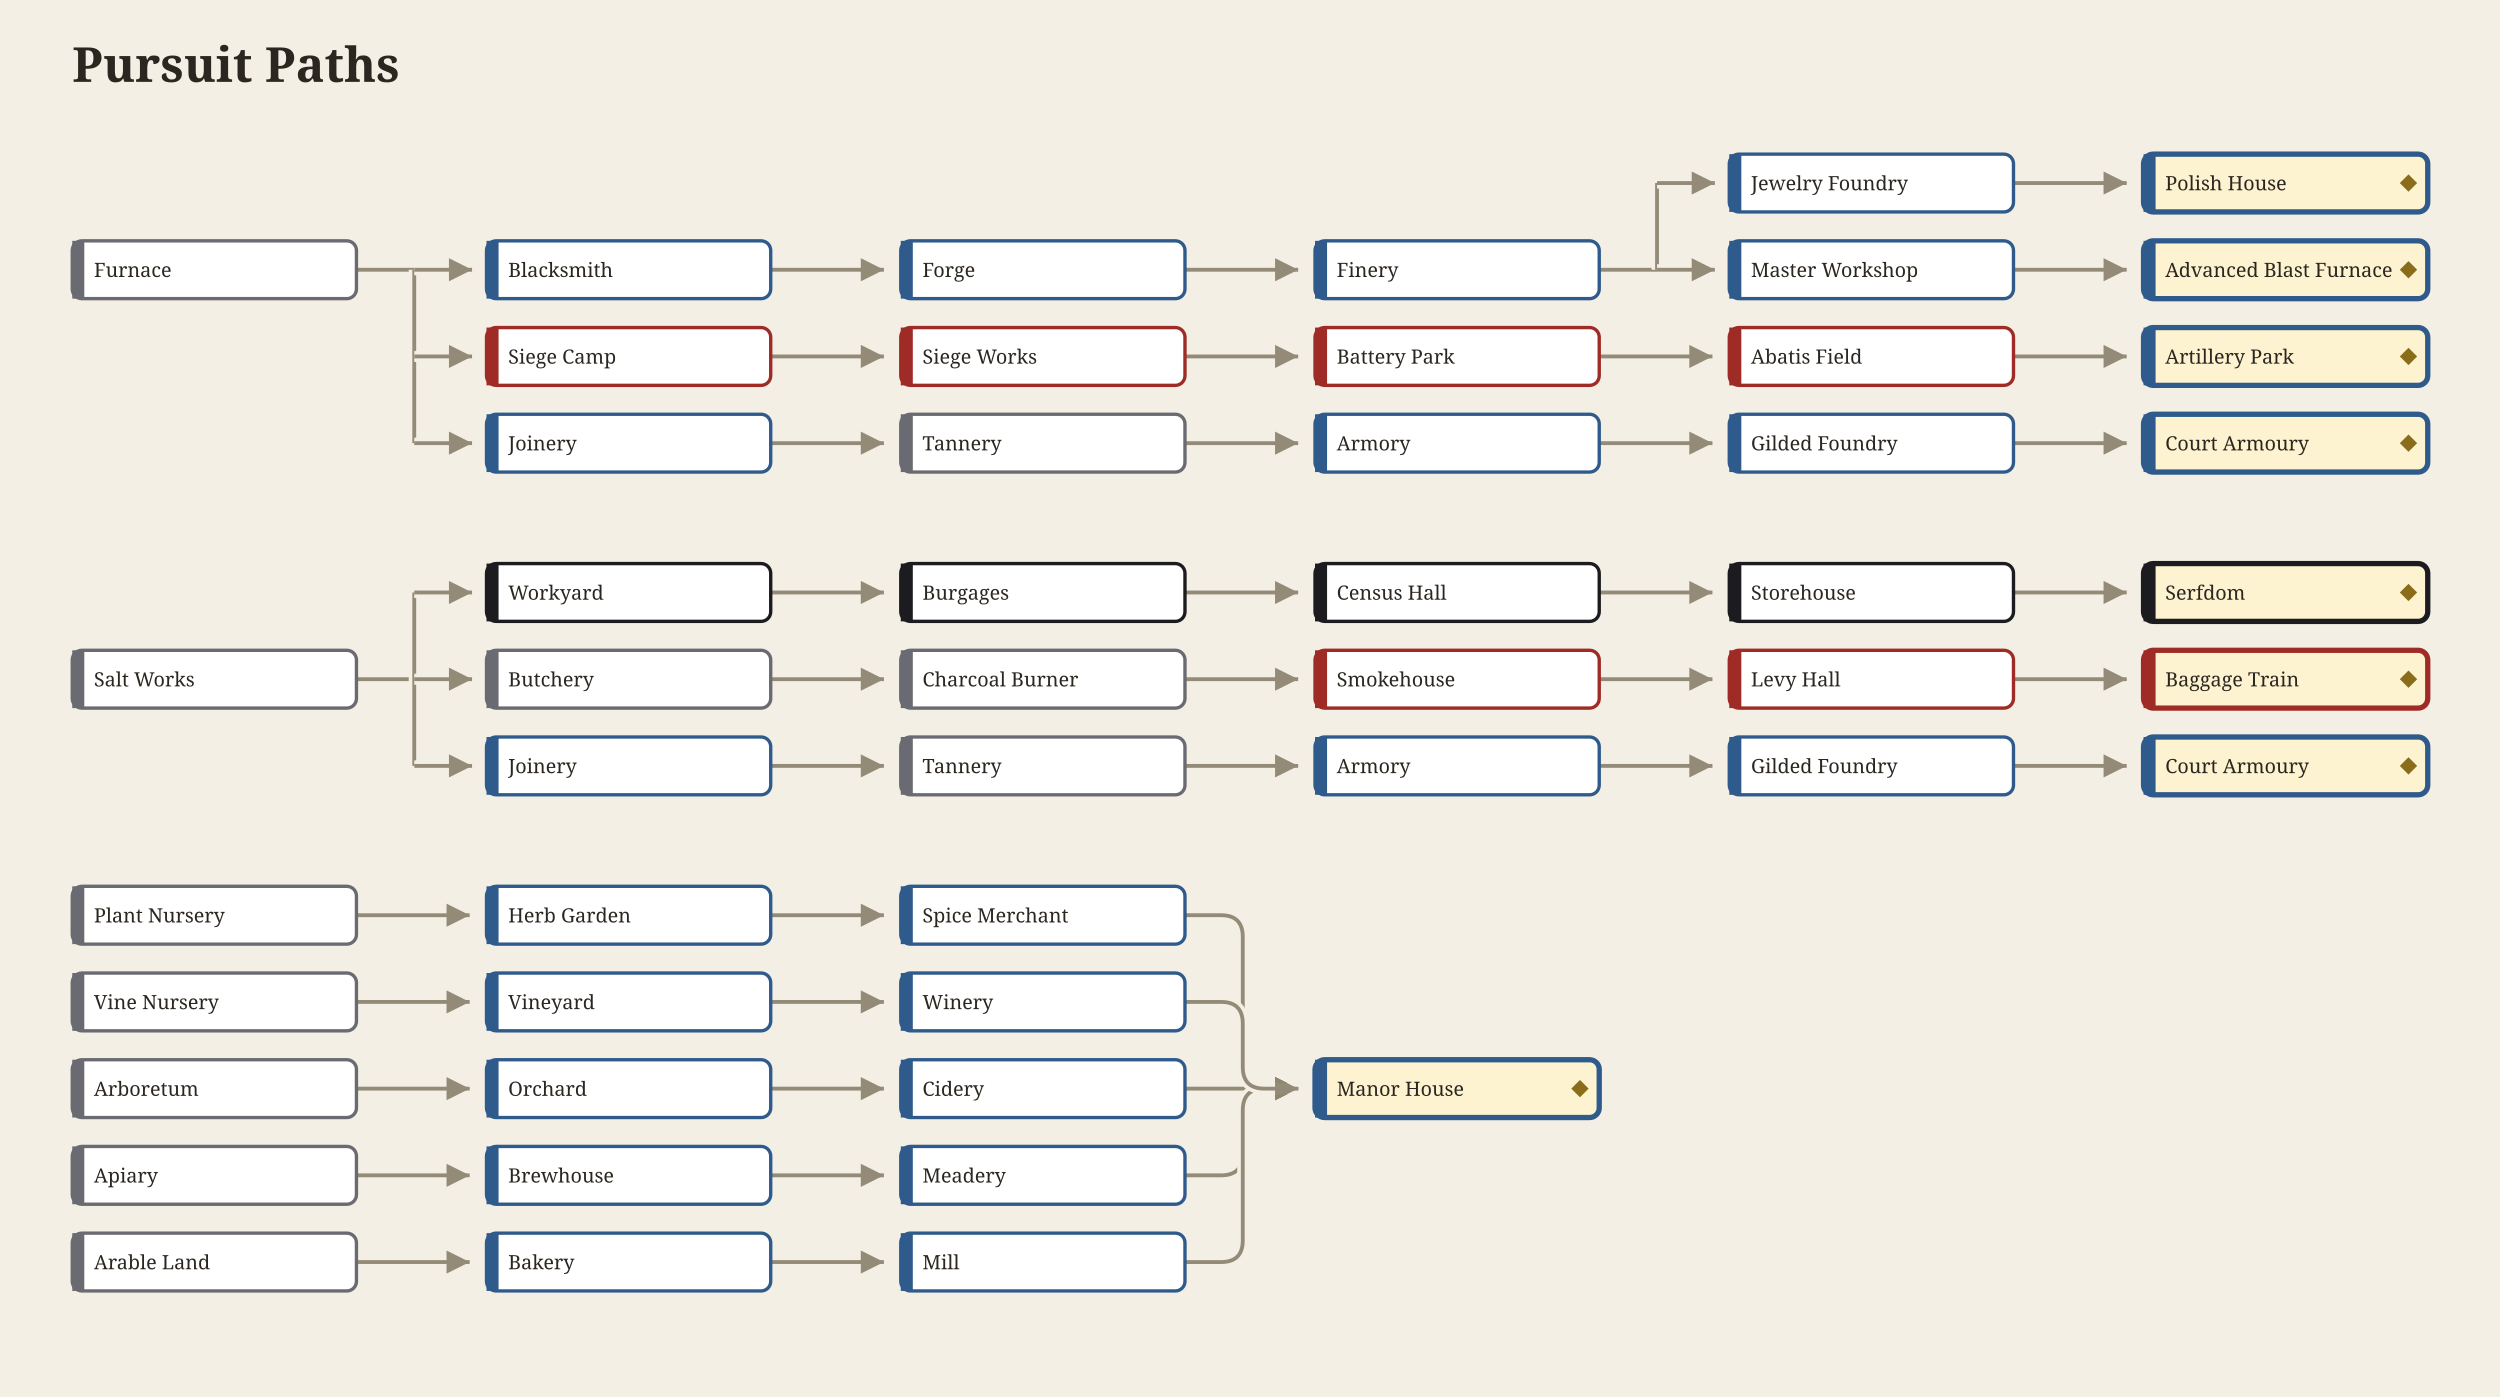
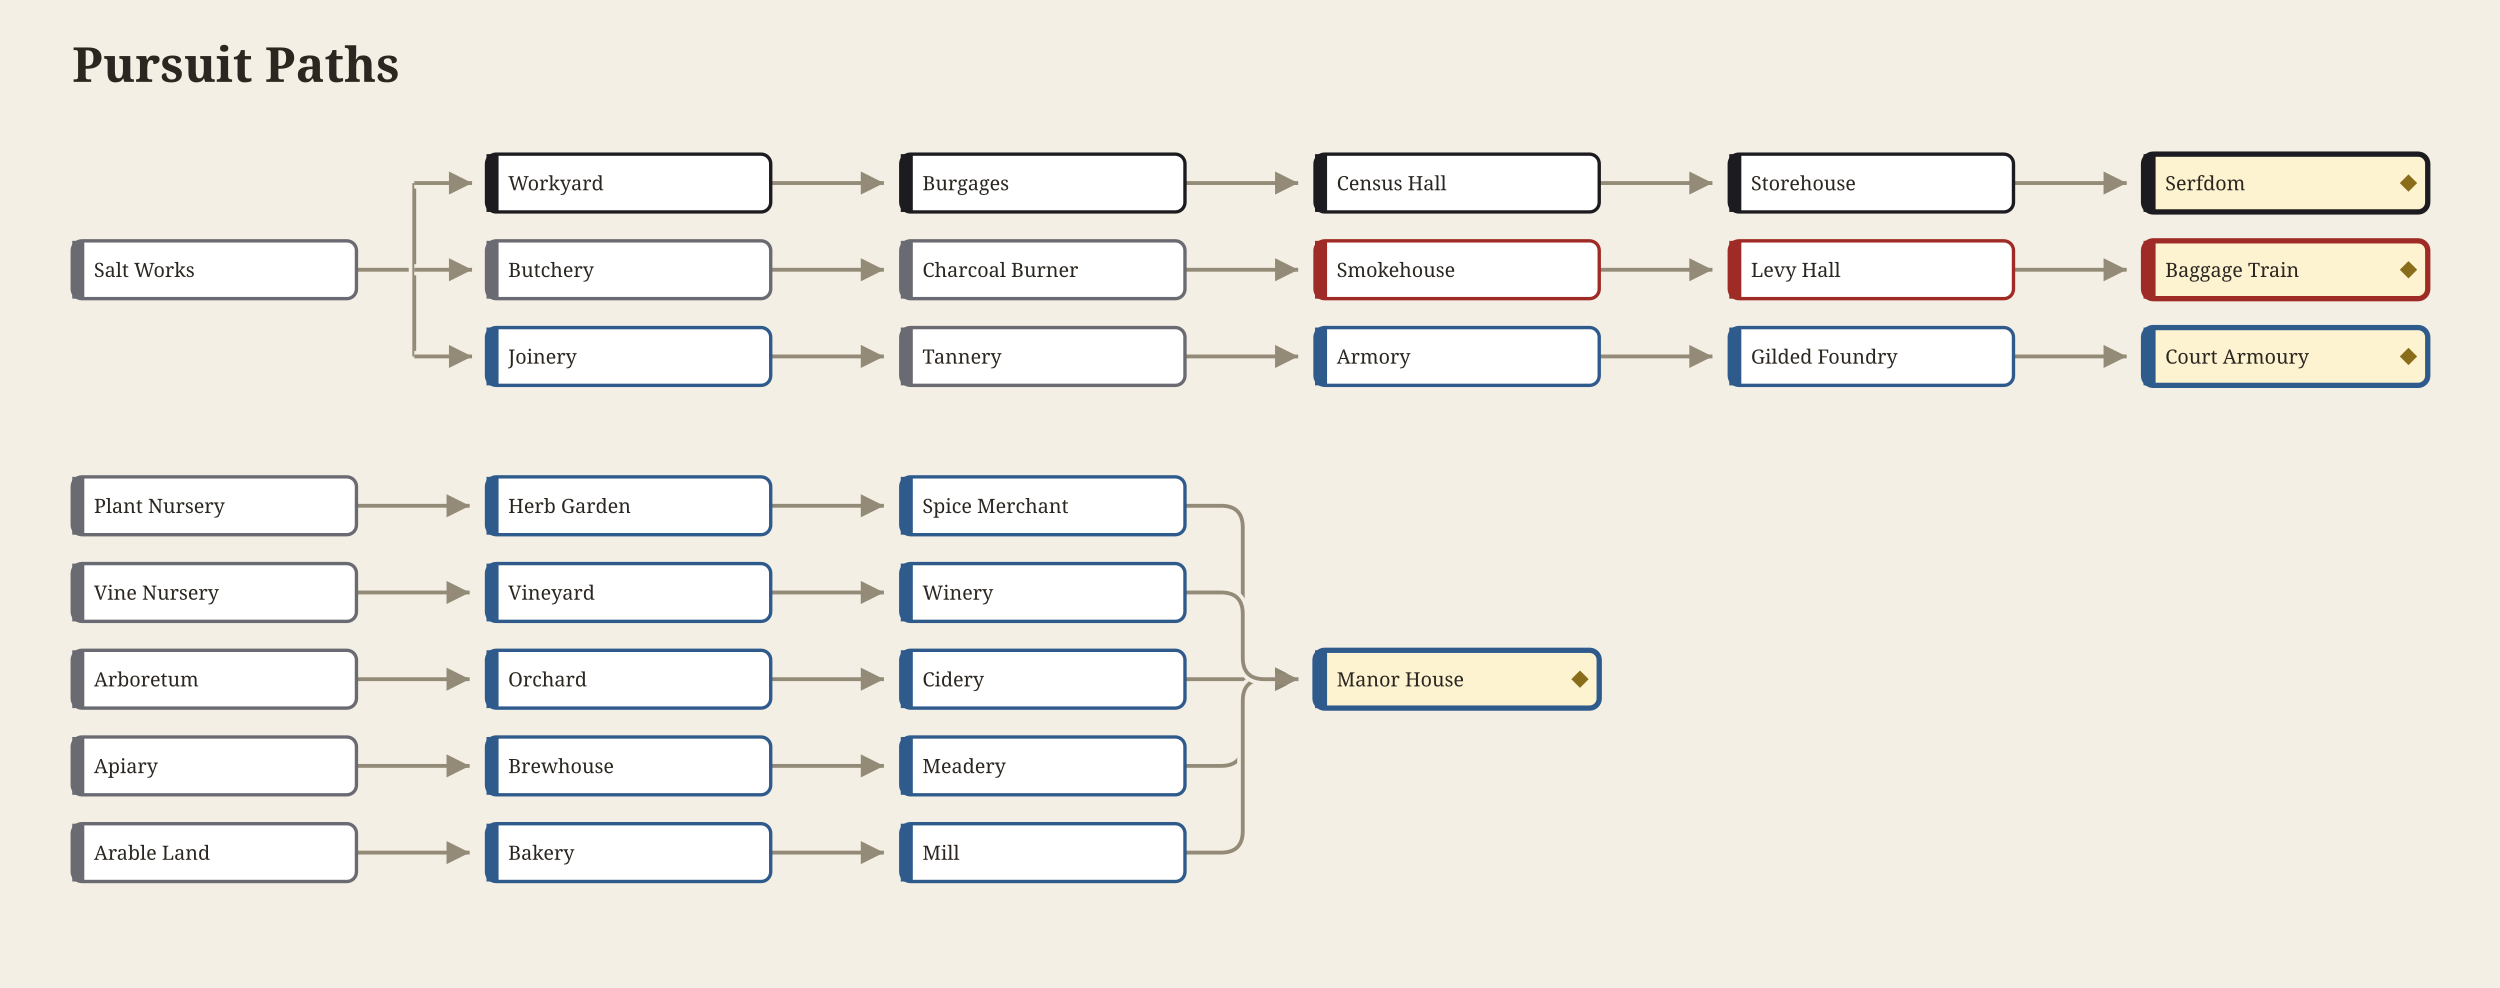
- <svg xmlns="http://www.w3.org/2000/svg" width="1038" height="580" viewBox="0 0 1038 580" font-family="Georgia, serif">
-   <rect width="1038" height="580" fill="#f4efe4" />
+ <svg xmlns="http://www.w3.org/2000/svg" width="1038" height="410" viewBox="0 0 1038 410" font-family="Georgia, serif">
+   <rect width="1038" height="410" fill="#f4efe4" />
  <defs>
    <marker id="arw-2E5A8C" markerWidth="7" markerHeight="7" refX="6" refY="3" orient="auto">
      <path d="M0,0 L6,3 L0,6 Z" fill="#2E5A8C" />
    </marker>
    <marker id="arw-9E2B25" markerWidth="7" markerHeight="7" refX="6" refY="3" orient="auto">
      <path d="M0,0 L6,3 L0,6 Z" fill="#9E2B25" />
    </marker>
    <marker id="arw-1c9c8c" markerWidth="7" markerHeight="7" refX="6" refY="3" orient="auto">
      <path d="M0,0 L6,3 L0,6 Z" fill="#1c9c8c" />
    </marker>
    <marker id="arw-C6A024" markerWidth="7" markerHeight="7" refX="6" refY="3" orient="auto">
      <path d="M0,0 L6,3 L0,6 Z" fill="#C6A024" />
    </marker>
    <marker id="arw-6A3D8F" markerWidth="7" markerHeight="7" refX="6" refY="3" orient="auto">
      <path d="M0,0 L6,3 L0,6 Z" fill="#6A3D8F" />
    </marker>
    <marker id="arw-CC6A1A" markerWidth="7" markerHeight="7" refX="6" refY="3" orient="auto">
      <path d="M0,0 L6,3 L0,6 Z" fill="#CC6A1A" />
    </marker>
    <marker id="arw-3a7d3a" markerWidth="7" markerHeight="7" refX="6" refY="3" orient="auto">
      <path d="M0,0 L6,3 L0,6 Z" fill="#3a7d3a" />
    </marker>
    <marker id="arw-b5347a" markerWidth="7" markerHeight="7" refX="6" refY="3" orient="auto">
      <path d="M0,0 L6,3 L0,6 Z" fill="#b5347a" />
    </marker>
    <marker id="arw-2b6f9e" markerWidth="7" markerHeight="7" refX="6" refY="3" orient="auto">
      <path d="M0,0 L6,3 L0,6 Z" fill="#2b6f9e" />
    </marker>
    <marker id="arw-8a6d1a" markerWidth="7" markerHeight="7" refX="6" refY="3" orient="auto">
      <path d="M0,0 L6,3 L0,6 Z" fill="#8a6d1a" />
    </marker>
    <marker id="arw-5f5647" markerWidth="7" markerHeight="7" refX="6" refY="3" orient="auto">
      <path d="M0,0 L6,3 L0,6 Z" fill="#5f5647" />
    </marker>
    <marker id="arw-7a2ea0" markerWidth="7" markerHeight="7" refX="6" refY="3" orient="auto">
      <path d="M0,0 L6,3 L0,6 Z" fill="#7a2ea0" />
    </marker>
    <marker id="arw-0f8a7e" markerWidth="7" markerHeight="7" refX="6" refY="3" orient="auto">
      <path d="M0,0 L6,3 L0,6 Z" fill="#0f8a7e" />
    </marker>
    <marker id="arw-a83232" markerWidth="7" markerHeight="7" refX="6" refY="3" orient="auto">
      <path d="M0,0 L6,3 L0,6 Z" fill="#a83232" />
    </marker>
    <marker id="arw-8f8672" markerWidth="7" markerHeight="7" refX="6" refY="3" orient="auto">
      <path d="M0,0 L6,3 L0,6 Z" fill="#8f8672" />
    </marker>
  </defs>
  <text x="30" y="34" font-size="20" font-weight="bold" fill="#2b2620">Pursuit Paths</text>
  <path d="M148,112 L172,112" fill="none" stroke="#f4efe4" stroke-width="4.6" opacity="1" />
  <path d="M148,112 L172,112" fill="none" stroke="#8f8672" stroke-width="1.6" opacity="0.95" />
-   <path d="M172,112 L172,184" fill="none" stroke="#f4efe4" stroke-width="4.6" opacity="1" />
-   <path d="M172,112 L172,184" fill="none" stroke="#8f8672" stroke-width="1.6" opacity="0.95" />
-   <path d="M172,184 L196,184" fill="none" stroke="#f4efe4" stroke-width="4.6" opacity="1" />
-   <path d="M172,184 L196,184" fill="none" stroke="#8f8672" stroke-width="1.6" opacity="0.95" marker-end="url(#arw-8f8672)" />
+   <path d="M172,76 L172,148" fill="none" stroke="#f4efe4" stroke-width="4.6" opacity="1" />
+   <path d="M172,76 L172,148" fill="none" stroke="#8f8672" stroke-width="1.6" opacity="0.95" />
  <path d="M172,112 L196,112" fill="none" stroke="#f4efe4" stroke-width="4.6" opacity="1" />
  <path d="M172,112 L196,112" fill="none" stroke="#8f8672" stroke-width="1.6" opacity="0.95" marker-end="url(#arw-8f8672)" />
  <path d="M172,148 L196,148" fill="none" stroke="#f4efe4" stroke-width="4.6" opacity="1" />
  <path d="M172,148 L196,148" fill="none" stroke="#8f8672" stroke-width="1.6" opacity="0.95" marker-end="url(#arw-8f8672)" />
+   <path d="M172,76 L196,76" fill="none" stroke="#f4efe4" stroke-width="4.6" opacity="1" />
+   <path d="M172,76 L196,76" fill="none" stroke="#8f8672" stroke-width="1.6" opacity="0.95" marker-end="url(#arw-8f8672)" />
  <path d="M320,112 L367,112" fill="none" stroke="#f4efe4" stroke-width="4.6" opacity="1" />
  <path d="M320,112 L367,112" fill="none" stroke="#8f8672" stroke-width="1.6" opacity="0.95" marker-end="url(#arw-8f8672)" />
  <path d="M320,148 L367,148" fill="none" stroke="#f4efe4" stroke-width="4.6" opacity="1" />
  <path d="M320,148 L367,148" fill="none" stroke="#8f8672" stroke-width="1.6" opacity="0.95" marker-end="url(#arw-8f8672)" />
-   <path d="M320,184 L367,184" fill="none" stroke="#f4efe4" stroke-width="4.6" opacity="1" />
-   <path d="M320,184 L367,184" fill="none" stroke="#8f8672" stroke-width="1.6" opacity="0.95" marker-end="url(#arw-8f8672)" />
+   <path d="M320,76 L367,76" fill="none" stroke="#f4efe4" stroke-width="4.6" opacity="1" />
+   <path d="M320,76 L367,76" fill="none" stroke="#8f8672" stroke-width="1.6" opacity="0.95" marker-end="url(#arw-8f8672)" />
  <path d="M492,112 L539,112" fill="none" stroke="#f4efe4" stroke-width="4.6" opacity="1" />
  <path d="M492,112 L539,112" fill="none" stroke="#8f8672" stroke-width="1.6" opacity="0.95" marker-end="url(#arw-8f8672)" />
  <path d="M492,148 L539,148" fill="none" stroke="#f4efe4" stroke-width="4.6" opacity="1" />
  <path d="M492,148 L539,148" fill="none" stroke="#8f8672" stroke-width="1.6" opacity="0.95" marker-end="url(#arw-8f8672)" />
-   <path d="M492,184 L539,184" fill="none" stroke="#f4efe4" stroke-width="4.6" opacity="1" />
-   <path d="M492,184 L539,184" fill="none" stroke="#8f8672" stroke-width="1.6" opacity="0.95" marker-end="url(#arw-8f8672)" />
-   <path d="M664,112 L688,112" fill="none" stroke="#f4efe4" stroke-width="4.6" opacity="1" />
-   <path d="M664,112 L688,112" fill="none" stroke="#8f8672" stroke-width="1.6" opacity="0.95" />
-   <path d="M688,76 L688,112" fill="none" stroke="#f4efe4" stroke-width="4.6" opacity="1" />
-   <path d="M688,76 L688,112" fill="none" stroke="#8f8672" stroke-width="1.6" opacity="0.95" />
-   <path d="M688,76 L712,76" fill="none" stroke="#f4efe4" stroke-width="4.6" opacity="1" />
-   <path d="M688,76 L712,76" fill="none" stroke="#8f8672" stroke-width="1.6" opacity="0.95" marker-end="url(#arw-8f8672)" />
-   <path d="M688,112 L712,112" fill="none" stroke="#f4efe4" stroke-width="4.6" opacity="1" />
-   <path d="M688,112 L712,112" fill="none" stroke="#8f8672" stroke-width="1.6" opacity="0.95" marker-end="url(#arw-8f8672)" />
+   <path d="M492,76 L539,76" fill="none" stroke="#f4efe4" stroke-width="4.6" opacity="1" />
+   <path d="M492,76 L539,76" fill="none" stroke="#8f8672" stroke-width="1.6" opacity="0.95" marker-end="url(#arw-8f8672)" />
+   <path d="M664,112 L711,112" fill="none" stroke="#f4efe4" stroke-width="4.6" opacity="1" />
+   <path d="M664,112 L711,112" fill="none" stroke="#8f8672" stroke-width="1.6" opacity="0.95" marker-end="url(#arw-8f8672)" />
  <path d="M664,148 L711,148" fill="none" stroke="#f4efe4" stroke-width="4.6" opacity="1" />
  <path d="M664,148 L711,148" fill="none" stroke="#8f8672" stroke-width="1.6" opacity="0.95" marker-end="url(#arw-8f8672)" />
-   <path d="M664,184 L711,184" fill="none" stroke="#f4efe4" stroke-width="4.6" opacity="1" />
-   <path d="M664,184 L711,184" fill="none" stroke="#8f8672" stroke-width="1.6" opacity="0.95" marker-end="url(#arw-8f8672)" />
+   <path d="M664,76 L711,76" fill="none" stroke="#f4efe4" stroke-width="4.6" opacity="1" />
+   <path d="M664,76 L711,76" fill="none" stroke="#8f8672" stroke-width="1.6" opacity="0.95" marker-end="url(#arw-8f8672)" />
  <path d="M836,112 L883,112" fill="none" stroke="#f4efe4" stroke-width="4.6" opacity="1" />
  <path d="M836,112 L883,112" fill="none" stroke="#8f8672" stroke-width="1.6" opacity="0.95" marker-end="url(#arw-8f8672)" />
  <path d="M836,148 L883,148" fill="none" stroke="#f4efe4" stroke-width="4.6" opacity="1" />
  <path d="M836,148 L883,148" fill="none" stroke="#8f8672" stroke-width="1.6" opacity="0.95" marker-end="url(#arw-8f8672)" />
-   <path d="M836,184 L883,184" fill="none" stroke="#f4efe4" stroke-width="4.6" opacity="1" />
-   <path d="M836,184 L883,184" fill="none" stroke="#8f8672" stroke-width="1.6" opacity="0.95" marker-end="url(#arw-8f8672)" />
  <path d="M836,76 L883,76" fill="none" stroke="#f4efe4" stroke-width="4.6" opacity="1" />
  <path d="M836,76 L883,76" fill="none" stroke="#8f8672" stroke-width="1.6" opacity="0.95" marker-end="url(#arw-8f8672)" />
  <rect x="30" y="100" width="118" height="24" rx="4" fill="#ffffff" stroke="#6a6a72" stroke-width="1.4" />
  <rect x="30" y="100" width="5" height="24" fill="#6a6a72" />
-   <text x="39" y="115" font-size="8.2" fill="#2b2620">Furnace</text>
-   <rect x="202" y="100" width="118" height="24" rx="4" fill="#ffffff" stroke="#2E5A8C" stroke-width="1.4" />
-   <rect x="202" y="100" width="5" height="24" fill="#2E5A8C" />
-   <text x="211" y="115" font-size="8.2" fill="#2b2620">Blacksmith</text>
-   <rect x="202" y="136" width="118" height="24" rx="4" fill="#ffffff" stroke="#9E2B25" stroke-width="1.4" />
-   <rect x="202" y="136" width="5" height="24" fill="#9E2B25" />
-   <text x="211" y="151" font-size="8.2" fill="#2b2620">Siege Camp</text>
-   <rect x="202" y="172" width="118" height="24" rx="4" fill="#ffffff" stroke="#2E5A8C" stroke-width="1.4" />
-   <rect x="202" y="172" width="5" height="24" fill="#2E5A8C" />
-   <text x="211" y="187" font-size="8.2" fill="#2b2620">Joinery</text>
-   <rect x="374" y="100" width="118" height="24" rx="4" fill="#ffffff" stroke="#2E5A8C" stroke-width="1.4" />
-   <rect x="374" y="100" width="5" height="24" fill="#2E5A8C" />
-   <text x="383" y="115" font-size="8.2" fill="#2b2620">Forge</text>
-   <rect x="374" y="136" width="118" height="24" rx="4" fill="#ffffff" stroke="#9E2B25" stroke-width="1.4" />
-   <rect x="374" y="136" width="5" height="24" fill="#9E2B25" />
-   <text x="383" y="151" font-size="8.2" fill="#2b2620">Siege Works</text>
-   <rect x="374" y="172" width="118" height="24" rx="4" fill="#ffffff" stroke="#6a6a72" stroke-width="1.4" />
-   <rect x="374" y="172" width="5" height="24" fill="#6a6a72" />
-   <text x="383" y="187" font-size="8.2" fill="#2b2620">Tannery</text>
-   <rect x="546" y="100" width="118" height="24" rx="4" fill="#ffffff" stroke="#2E5A8C" stroke-width="1.4" />
-   <rect x="546" y="100" width="5" height="24" fill="#2E5A8C" />
-   <text x="555" y="115" font-size="8.2" fill="#2b2620">Finery</text>
-   <rect x="546" y="136" width="118" height="24" rx="4" fill="#ffffff" stroke="#9E2B25" stroke-width="1.4" />
-   <rect x="546" y="136" width="5" height="24" fill="#9E2B25" />
-   <text x="555" y="151" font-size="8.2" fill="#2b2620">Battery Park</text>
-   <rect x="546" y="172" width="118" height="24" rx="4" fill="#ffffff" stroke="#2E5A8C" stroke-width="1.4" />
-   <rect x="546" y="172" width="5" height="24" fill="#2E5A8C" />
-   <text x="555" y="187" font-size="8.2" fill="#2b2620">Armory</text>
-   <rect x="718" y="100" width="118" height="24" rx="4" fill="#ffffff" stroke="#2E5A8C" stroke-width="1.4" />
-   <rect x="718" y="100" width="5" height="24" fill="#2E5A8C" />
-   <text x="727" y="115" font-size="8.2" fill="#2b2620">Master Workshop</text>
-   <rect x="718" y="136" width="118" height="24" rx="4" fill="#ffffff" stroke="#9E2B25" stroke-width="1.4" />
-   <rect x="718" y="136" width="5" height="24" fill="#9E2B25" />
-   <text x="727" y="151" font-size="8.2" fill="#2b2620">Abatis Field</text>
-   <rect x="718" y="172" width="118" height="24" rx="4" fill="#ffffff" stroke="#2E5A8C" stroke-width="1.4" />
-   <rect x="718" y="172" width="5" height="24" fill="#2E5A8C" />
-   <text x="727" y="187" font-size="8.2" fill="#2b2620">Gilded Foundry</text>
-   <rect x="718" y="64" width="118" height="24" rx="4" fill="#ffffff" stroke="#2E5A8C" stroke-width="1.4" />
-   <rect x="718" y="64" width="5" height="24" fill="#2E5A8C" />
-   <text x="727" y="79" font-size="8.2" fill="#2b2620">Jewelry Foundry</text>
-   <rect x="890" y="100" width="118" height="24" rx="4" fill="#fdf3d0" stroke="#2E5A8C" stroke-width="2.2" />
-   <rect x="890" y="100" width="5" height="24" fill="#2E5A8C" />
-   <text x="899" y="115" font-size="8.2" fill="#2b2620">Advanced Blast Furnace</text>
+   <text x="39" y="115" font-size="8.2" fill="#2b2620">Salt Works</text>
+   <rect x="202" y="100" width="118" height="24" rx="4" fill="#ffffff" stroke="#6a6a72" stroke-width="1.4" />
+   <rect x="202" y="100" width="5" height="24" fill="#6a6a72" />
+   <text x="211" y="115" font-size="8.2" fill="#2b2620">Butchery</text>
+   <rect x="202" y="136" width="118" height="24" rx="4" fill="#ffffff" stroke="#2E5A8C" stroke-width="1.4" />
+   <rect x="202" y="136" width="5" height="24" fill="#2E5A8C" />
+   <text x="211" y="151" font-size="8.2" fill="#2b2620">Joinery</text>
+   <rect x="202" y="64" width="118" height="24" rx="4" fill="#ffffff" stroke="#1c1c20" stroke-width="1.4" />
+   <rect x="202" y="64" width="5" height="24" fill="#1c1c20" />
+   <text x="211" y="79" font-size="8.2" fill="#2b2620">Workyard</text>
+   <rect x="374" y="100" width="118" height="24" rx="4" fill="#ffffff" stroke="#6a6a72" stroke-width="1.4" />
+   <rect x="374" y="100" width="5" height="24" fill="#6a6a72" />
+   <text x="383" y="115" font-size="8.2" fill="#2b2620">Charcoal Burner</text>
+   <rect x="374" y="136" width="118" height="24" rx="4" fill="#ffffff" stroke="#6a6a72" stroke-width="1.4" />
+   <rect x="374" y="136" width="5" height="24" fill="#6a6a72" />
+   <text x="383" y="151" font-size="8.2" fill="#2b2620">Tannery</text>
+   <rect x="374" y="64" width="118" height="24" rx="4" fill="#ffffff" stroke="#1c1c20" stroke-width="1.4" />
+   <rect x="374" y="64" width="5" height="24" fill="#1c1c20" />
+   <text x="383" y="79" font-size="8.2" fill="#2b2620">Burgages</text>
+   <rect x="546" y="100" width="118" height="24" rx="4" fill="#ffffff" stroke="#9E2B25" stroke-width="1.4" />
+   <rect x="546" y="100" width="5" height="24" fill="#9E2B25" />
+   <text x="555" y="115" font-size="8.2" fill="#2b2620">Smokehouse</text>
+   <rect x="546" y="136" width="118" height="24" rx="4" fill="#ffffff" stroke="#2E5A8C" stroke-width="1.4" />
+   <rect x="546" y="136" width="5" height="24" fill="#2E5A8C" />
+   <text x="555" y="151" font-size="8.2" fill="#2b2620">Armory</text>
+   <rect x="546" y="64" width="118" height="24" rx="4" fill="#ffffff" stroke="#1c1c20" stroke-width="1.4" />
+   <rect x="546" y="64" width="5" height="24" fill="#1c1c20" />
+   <text x="555" y="79" font-size="8.2" fill="#2b2620">Census Hall</text>
+   <rect x="718" y="100" width="118" height="24" rx="4" fill="#ffffff" stroke="#9E2B25" stroke-width="1.4" />
+   <rect x="718" y="100" width="5" height="24" fill="#9E2B25" />
+   <text x="727" y="115" font-size="8.2" fill="#2b2620">Levy Hall</text>
+   <rect x="718" y="136" width="118" height="24" rx="4" fill="#ffffff" stroke="#2E5A8C" stroke-width="1.4" />
+   <rect x="718" y="136" width="5" height="24" fill="#2E5A8C" />
+   <text x="727" y="151" font-size="8.2" fill="#2b2620">Gilded Foundry</text>
+   <rect x="718" y="64" width="118" height="24" rx="4" fill="#ffffff" stroke="#1c1c20" stroke-width="1.4" />
+   <rect x="718" y="64" width="5" height="24" fill="#1c1c20" />
+   <text x="727" y="79" font-size="8.2" fill="#2b2620">Storehouse</text>
+   <rect x="890" y="100" width="118" height="24" rx="4" fill="#fdf3d0" stroke="#9E2B25" stroke-width="2.2" />
+   <rect x="890" y="100" width="5" height="24" fill="#9E2B25" />
+   <text x="899" y="115" font-size="8.2" fill="#2b2620">Baggage Train</text>
  <polygon points="1000.0,108.4 1003.6,112.0 1000.0,115.6 996.4,112.0" fill="#8a6d1a" />
  <rect x="890" y="136" width="118" height="24" rx="4" fill="#fdf3d0" stroke="#2E5A8C" stroke-width="2.2" />
  <rect x="890" y="136" width="5" height="24" fill="#2E5A8C" />
-   <text x="899" y="151" font-size="8.2" fill="#2b2620">Artillery Park</text>
+   <text x="899" y="151" font-size="8.2" fill="#2b2620">Court Armoury</text>
  <polygon points="1000.0,144.4 1003.6,148.0 1000.0,151.6 996.4,148.0" fill="#8a6d1a" />
-   <rect x="890" y="172" width="118" height="24" rx="4" fill="#fdf3d0" stroke="#2E5A8C" stroke-width="2.2" />
-   <rect x="890" y="172" width="5" height="24" fill="#2E5A8C" />
-   <text x="899" y="187" font-size="8.2" fill="#2b2620">Court Armoury</text>
-   <polygon points="1000.0,180.4 1003.6,184.0 1000.0,187.6 996.4,184.0" fill="#8a6d1a" />
-   <rect x="890" y="64" width="118" height="24" rx="4" fill="#fdf3d0" stroke="#2E5A8C" stroke-width="2.2" />
-   <rect x="890" y="64" width="5" height="24" fill="#2E5A8C" />
-   <text x="899" y="79" font-size="8.2" fill="#2b2620">Polish House</text>
+   <rect x="890" y="64" width="118" height="24" rx="4" fill="#fdf3d0" stroke="#1c1c20" stroke-width="2.2" />
+   <rect x="890" y="64" width="5" height="24" fill="#1c1c20" />
+   <text x="899" y="79" font-size="8.2" fill="#2b2620">Serfdom</text>
  <polygon points="1000.0,72.4 1003.6,76.0 1000.0,79.6 996.4,76.0" fill="#8a6d1a" />
-   <path d="M148,282 L172,282" fill="none" stroke="#f4efe4" stroke-width="4.6" opacity="1" />
-   <path d="M148,282 L172,282" fill="none" stroke="#8f8672" stroke-width="1.6" opacity="0.95" />
-   <path d="M172,246 L172,318" fill="none" stroke="#f4efe4" stroke-width="4.6" opacity="1" />
-   <path d="M172,246 L172,318" fill="none" stroke="#8f8672" stroke-width="1.6" opacity="0.95" />
-   <path d="M172,282 L196,282" fill="none" stroke="#f4efe4" stroke-width="4.6" opacity="1" />
-   <path d="M172,282 L196,282" fill="none" stroke="#8f8672" stroke-width="1.6" opacity="0.95" marker-end="url(#arw-8f8672)" />
-   <path d="M172,318 L196,318" fill="none" stroke="#f4efe4" stroke-width="4.6" opacity="1" />
-   <path d="M172,318 L196,318" fill="none" stroke="#8f8672" stroke-width="1.6" opacity="0.95" marker-end="url(#arw-8f8672)" />
-   <path d="M172,246 L196,246" fill="none" stroke="#f4efe4" stroke-width="4.6" opacity="1" />
-   <path d="M172,246 L196,246" fill="none" stroke="#8f8672" stroke-width="1.6" opacity="0.95" marker-end="url(#arw-8f8672)" />
+   <path d="M148,282 L195,282" fill="none" stroke="#f4efe4" stroke-width="4.6" opacity="1" />
+   <path d="M148,282 L195,282" fill="none" stroke="#8f8672" stroke-width="1.6" opacity="0.95" marker-end="url(#arw-8f8672)" />
+   <path d="M148,318 L195,318" fill="none" stroke="#f4efe4" stroke-width="4.6" opacity="1" />
+   <path d="M148,318 L195,318" fill="none" stroke="#8f8672" stroke-width="1.6" opacity="0.95" marker-end="url(#arw-8f8672)" />
+   <path d="M148,354 L195,354" fill="none" stroke="#f4efe4" stroke-width="4.6" opacity="1" />
+   <path d="M148,354 L195,354" fill="none" stroke="#8f8672" stroke-width="1.6" opacity="0.95" marker-end="url(#arw-8f8672)" />
+   <path d="M148,210 L195,210" fill="none" stroke="#f4efe4" stroke-width="4.6" opacity="1" />
+   <path d="M148,210 L195,210" fill="none" stroke="#8f8672" stroke-width="1.6" opacity="0.95" marker-end="url(#arw-8f8672)" />
+   <path d="M148,246 L195,246" fill="none" stroke="#f4efe4" stroke-width="4.6" opacity="1" />
+   <path d="M148,246 L195,246" fill="none" stroke="#8f8672" stroke-width="1.6" opacity="0.95" marker-end="url(#arw-8f8672)" />
  <path d="M320,282 L367,282" fill="none" stroke="#f4efe4" stroke-width="4.6" opacity="1" />
  <path d="M320,282 L367,282" fill="none" stroke="#8f8672" stroke-width="1.6" opacity="0.95" marker-end="url(#arw-8f8672)" />
  <path d="M320,318 L367,318" fill="none" stroke="#f4efe4" stroke-width="4.6" opacity="1" />
  <path d="M320,318 L367,318" fill="none" stroke="#8f8672" stroke-width="1.6" opacity="0.95" marker-end="url(#arw-8f8672)" />
+   <path d="M320,354 L367,354" fill="none" stroke="#f4efe4" stroke-width="4.6" opacity="1" />
+   <path d="M320,354 L367,354" fill="none" stroke="#8f8672" stroke-width="1.6" opacity="0.95" marker-end="url(#arw-8f8672)" />
+   <path d="M320,210 L367,210" fill="none" stroke="#f4efe4" stroke-width="4.6" opacity="1" />
+   <path d="M320,210 L367,210" fill="none" stroke="#8f8672" stroke-width="1.6" opacity="0.95" marker-end="url(#arw-8f8672)" />
  <path d="M320,246 L367,246" fill="none" stroke="#f4efe4" stroke-width="4.6" opacity="1" />
  <path d="M320,246 L367,246" fill="none" stroke="#8f8672" stroke-width="1.6" opacity="0.95" marker-end="url(#arw-8f8672)" />
  <path d="M492,282 L539,282" fill="none" stroke="#f4efe4" stroke-width="4.6" opacity="1" />
  <path d="M492,282 L539,282" fill="none" stroke="#8f8672" stroke-width="1.6" opacity="0.95" marker-end="url(#arw-8f8672)" />
-   <path d="M492,318 L539,318" fill="none" stroke="#f4efe4" stroke-width="4.6" opacity="1" />
-   <path d="M492,318 L539,318" fill="none" stroke="#8f8672" stroke-width="1.6" opacity="0.95" marker-end="url(#arw-8f8672)" />
-   <path d="M492,246 L539,246" fill="none" stroke="#f4efe4" stroke-width="4.6" opacity="1" />
-   <path d="M492,246 L539,246" fill="none" stroke="#8f8672" stroke-width="1.6" opacity="0.95" marker-end="url(#arw-8f8672)" />
-   <path d="M664,282 L711,282" fill="none" stroke="#f4efe4" stroke-width="4.6" opacity="1" />
-   <path d="M664,282 L711,282" fill="none" stroke="#8f8672" stroke-width="1.6" opacity="0.95" marker-end="url(#arw-8f8672)" />
-   <path d="M664,318 L711,318" fill="none" stroke="#f4efe4" stroke-width="4.6" opacity="1" />
-   <path d="M664,318 L711,318" fill="none" stroke="#8f8672" stroke-width="1.6" opacity="0.95" marker-end="url(#arw-8f8672)" />
-   <path d="M664,246 L711,246" fill="none" stroke="#f4efe4" stroke-width="4.6" opacity="1" />
-   <path d="M664,246 L711,246" fill="none" stroke="#8f8672" stroke-width="1.6" opacity="0.95" marker-end="url(#arw-8f8672)" />
-   <path d="M836,282 L883,282" fill="none" stroke="#f4efe4" stroke-width="4.6" opacity="1" />
-   <path d="M836,282 L883,282" fill="none" stroke="#8f8672" stroke-width="1.6" opacity="0.95" marker-end="url(#arw-8f8672)" />
-   <path d="M836,318 L883,318" fill="none" stroke="#f4efe4" stroke-width="4.6" opacity="1" />
-   <path d="M836,318 L883,318" fill="none" stroke="#8f8672" stroke-width="1.6" opacity="0.95" marker-end="url(#arw-8f8672)" />
-   <path d="M836,246 L883,246" fill="none" stroke="#f4efe4" stroke-width="4.6" opacity="1" />
-   <path d="M836,246 L883,246" fill="none" stroke="#8f8672" stroke-width="1.6" opacity="0.95" marker-end="url(#arw-8f8672)" />
+   <path d="M492,318 L507,318 Q516,318 516,309 L516,291 Q516,282 525,282 L539,282" fill="none" stroke="#f4efe4" stroke-width="4.6" opacity="1" />
+   <path d="M492,318 L507,318 Q516,318 516,309 L516,291 Q516,282 525,282 L539,282" fill="none" stroke="#8f8672" stroke-width="1.6" opacity="0.95" marker-end="url(#arw-8f8672)" />
+   <path d="M492,354 L507,354 Q516,354 516,345 L516,291 Q516,282 525,282 L539,282" fill="none" stroke="#f4efe4" stroke-width="4.6" opacity="1" />
+   <path d="M492,354 L507,354 Q516,354 516,345 L516,291 Q516,282 525,282 L539,282" fill="none" stroke="#8f8672" stroke-width="1.6" opacity="0.95" marker-end="url(#arw-8f8672)" />
+   <path d="M492,210 L507,210 Q516,210 516,219 L516,273 Q516,282 525,282 L539,282" fill="none" stroke="#f4efe4" stroke-width="4.6" opacity="1" />
+   <path d="M492,210 L507,210 Q516,210 516,219 L516,273 Q516,282 525,282 L539,282" fill="none" stroke="#8f8672" stroke-width="1.6" opacity="0.95" marker-end="url(#arw-8f8672)" />
+   <path d="M492,246 L507,246 Q516,246 516,255 L516,273 Q516,282 525,282 L539,282" fill="none" stroke="#f4efe4" stroke-width="4.6" opacity="1" />
+   <path d="M492,246 L507,246 Q516,246 516,255 L516,273 Q516,282 525,282 L539,282" fill="none" stroke="#8f8672" stroke-width="1.6" opacity="0.95" marker-end="url(#arw-8f8672)" />
  <rect x="30" y="270" width="118" height="24" rx="4" fill="#ffffff" stroke="#6a6a72" stroke-width="1.4" />
  <rect x="30" y="270" width="5" height="24" fill="#6a6a72" />
-   <text x="39" y="285" font-size="8.2" fill="#2b2620">Salt Works</text>
-   <rect x="202" y="270" width="118" height="24" rx="4" fill="#ffffff" stroke="#6a6a72" stroke-width="1.4" />
-   <rect x="202" y="270" width="5" height="24" fill="#6a6a72" />
-   <text x="211" y="285" font-size="8.2" fill="#2b2620">Butchery</text>
+   <text x="39" y="285" font-size="8.2" fill="#2b2620">Arboretum</text>
+   <rect x="30" y="306" width="118" height="24" rx="4" fill="#ffffff" stroke="#6a6a72" stroke-width="1.4" />
+   <rect x="30" y="306" width="5" height="24" fill="#6a6a72" />
+   <text x="39" y="321" font-size="8.2" fill="#2b2620">Apiary</text>
+   <rect x="30" y="342" width="118" height="24" rx="4" fill="#ffffff" stroke="#6a6a72" stroke-width="1.4" />
+   <rect x="30" y="342" width="5" height="24" fill="#6a6a72" />
+   <text x="39" y="357" font-size="8.2" fill="#2b2620">Arable Land</text>
+   <rect x="30" y="198" width="118" height="24" rx="4" fill="#ffffff" stroke="#6a6a72" stroke-width="1.4" />
+   <rect x="30" y="198" width="5" height="24" fill="#6a6a72" />
+   <text x="39" y="213" font-size="8.2" fill="#2b2620">Plant Nursery</text>
+   <rect x="30" y="234" width="118" height="24" rx="4" fill="#ffffff" stroke="#6a6a72" stroke-width="1.4" />
+   <rect x="30" y="234" width="5" height="24" fill="#6a6a72" />
+   <text x="39" y="249" font-size="8.2" fill="#2b2620">Vine Nursery</text>
+   <rect x="202" y="270" width="118" height="24" rx="4" fill="#ffffff" stroke="#2E5A8C" stroke-width="1.4" />
+   <rect x="202" y="270" width="5" height="24" fill="#2E5A8C" />
+   <text x="211" y="285" font-size="8.2" fill="#2b2620">Orchard</text>
  <rect x="202" y="306" width="118" height="24" rx="4" fill="#ffffff" stroke="#2E5A8C" stroke-width="1.4" />
  <rect x="202" y="306" width="5" height="24" fill="#2E5A8C" />
-   <text x="211" y="321" font-size="8.2" fill="#2b2620">Joinery</text>
-   <rect x="202" y="234" width="118" height="24" rx="4" fill="#ffffff" stroke="#1c1c20" stroke-width="1.4" />
-   <rect x="202" y="234" width="5" height="24" fill="#1c1c20" />
-   <text x="211" y="249" font-size="8.2" fill="#2b2620">Workyard</text>
-   <rect x="374" y="270" width="118" height="24" rx="4" fill="#ffffff" stroke="#6a6a72" stroke-width="1.4" />
-   <rect x="374" y="270" width="5" height="24" fill="#6a6a72" />
-   <text x="383" y="285" font-size="8.2" fill="#2b2620">Charcoal Burner</text>
-   <rect x="374" y="306" width="118" height="24" rx="4" fill="#ffffff" stroke="#6a6a72" stroke-width="1.4" />
-   <rect x="374" y="306" width="5" height="24" fill="#6a6a72" />
-   <text x="383" y="321" font-size="8.2" fill="#2b2620">Tannery</text>
-   <rect x="374" y="234" width="118" height="24" rx="4" fill="#ffffff" stroke="#1c1c20" stroke-width="1.4" />
-   <rect x="374" y="234" width="5" height="24" fill="#1c1c20" />
-   <text x="383" y="249" font-size="8.2" fill="#2b2620">Burgages</text>
-   <rect x="546" y="270" width="118" height="24" rx="4" fill="#ffffff" stroke="#9E2B25" stroke-width="1.4" />
-   <rect x="546" y="270" width="5" height="24" fill="#9E2B25" />
-   <text x="555" y="285" font-size="8.2" fill="#2b2620">Smokehouse</text>
-   <rect x="546" y="306" width="118" height="24" rx="4" fill="#ffffff" stroke="#2E5A8C" stroke-width="1.4" />
-   <rect x="546" y="306" width="5" height="24" fill="#2E5A8C" />
-   <text x="555" y="321" font-size="8.2" fill="#2b2620">Armory</text>
-   <rect x="546" y="234" width="118" height="24" rx="4" fill="#ffffff" stroke="#1c1c20" stroke-width="1.4" />
-   <rect x="546" y="234" width="5" height="24" fill="#1c1c20" />
-   <text x="555" y="249" font-size="8.2" fill="#2b2620">Census Hall</text>
-   <rect x="718" y="270" width="118" height="24" rx="4" fill="#ffffff" stroke="#9E2B25" stroke-width="1.4" />
-   <rect x="718" y="270" width="5" height="24" fill="#9E2B25" />
-   <text x="727" y="285" font-size="8.2" fill="#2b2620">Levy Hall</text>
-   <rect x="718" y="306" width="118" height="24" rx="4" fill="#ffffff" stroke="#2E5A8C" stroke-width="1.4" />
-   <rect x="718" y="306" width="5" height="24" fill="#2E5A8C" />
-   <text x="727" y="321" font-size="8.2" fill="#2b2620">Gilded Foundry</text>
-   <rect x="718" y="234" width="118" height="24" rx="4" fill="#ffffff" stroke="#1c1c20" stroke-width="1.4" />
-   <rect x="718" y="234" width="5" height="24" fill="#1c1c20" />
-   <text x="727" y="249" font-size="8.2" fill="#2b2620">Storehouse</text>
-   <rect x="890" y="270" width="118" height="24" rx="4" fill="#fdf3d0" stroke="#9E2B25" stroke-width="2.2" />
-   <rect x="890" y="270" width="5" height="24" fill="#9E2B25" />
-   <text x="899" y="285" font-size="8.2" fill="#2b2620">Baggage Train</text>
-   <polygon points="1000.0,278.4 1003.6,282.0 1000.0,285.6 996.4,282.0" fill="#8a6d1a" />
-   <rect x="890" y="306" width="118" height="24" rx="4" fill="#fdf3d0" stroke="#2E5A8C" stroke-width="2.2" />
-   <rect x="890" y="306" width="5" height="24" fill="#2E5A8C" />
-   <text x="899" y="321" font-size="8.2" fill="#2b2620">Court Armoury</text>
-   <polygon points="1000.0,314.4 1003.6,318.0 1000.0,321.6 996.4,318.0" fill="#8a6d1a" />
-   <rect x="890" y="234" width="118" height="24" rx="4" fill="#fdf3d0" stroke="#1c1c20" stroke-width="2.2" />
-   <rect x="890" y="234" width="5" height="24" fill="#1c1c20" />
-   <text x="899" y="249" font-size="8.2" fill="#2b2620">Serfdom</text>
-   <polygon points="1000.0,242.4 1003.6,246.0 1000.0,249.6 996.4,246.0" fill="#8a6d1a" />
-   <path d="M148,452 L195,452" fill="none" stroke="#f4efe4" stroke-width="4.6" opacity="1" />
-   <path d="M148,452 L195,452" fill="none" stroke="#8f8672" stroke-width="1.6" opacity="0.95" marker-end="url(#arw-8f8672)" />
-   <path d="M148,488 L195,488" fill="none" stroke="#f4efe4" stroke-width="4.6" opacity="1" />
-   <path d="M148,488 L195,488" fill="none" stroke="#8f8672" stroke-width="1.6" opacity="0.95" marker-end="url(#arw-8f8672)" />
-   <path d="M148,524 L195,524" fill="none" stroke="#f4efe4" stroke-width="4.6" opacity="1" />
-   <path d="M148,524 L195,524" fill="none" stroke="#8f8672" stroke-width="1.6" opacity="0.95" marker-end="url(#arw-8f8672)" />
-   <path d="M148,380 L195,380" fill="none" stroke="#f4efe4" stroke-width="4.6" opacity="1" />
-   <path d="M148,380 L195,380" fill="none" stroke="#8f8672" stroke-width="1.6" opacity="0.95" marker-end="url(#arw-8f8672)" />
-   <path d="M148,416 L195,416" fill="none" stroke="#f4efe4" stroke-width="4.6" opacity="1" />
-   <path d="M148,416 L195,416" fill="none" stroke="#8f8672" stroke-width="1.6" opacity="0.95" marker-end="url(#arw-8f8672)" />
-   <path d="M320,452 L367,452" fill="none" stroke="#f4efe4" stroke-width="4.6" opacity="1" />
-   <path d="M320,452 L367,452" fill="none" stroke="#8f8672" stroke-width="1.6" opacity="0.95" marker-end="url(#arw-8f8672)" />
-   <path d="M320,488 L367,488" fill="none" stroke="#f4efe4" stroke-width="4.6" opacity="1" />
-   <path d="M320,488 L367,488" fill="none" stroke="#8f8672" stroke-width="1.6" opacity="0.95" marker-end="url(#arw-8f8672)" />
-   <path d="M320,524 L367,524" fill="none" stroke="#f4efe4" stroke-width="4.6" opacity="1" />
-   <path d="M320,524 L367,524" fill="none" stroke="#8f8672" stroke-width="1.6" opacity="0.95" marker-end="url(#arw-8f8672)" />
-   <path d="M320,380 L367,380" fill="none" stroke="#f4efe4" stroke-width="4.6" opacity="1" />
-   <path d="M320,380 L367,380" fill="none" stroke="#8f8672" stroke-width="1.6" opacity="0.95" marker-end="url(#arw-8f8672)" />
-   <path d="M320,416 L367,416" fill="none" stroke="#f4efe4" stroke-width="4.6" opacity="1" />
-   <path d="M320,416 L367,416" fill="none" stroke="#8f8672" stroke-width="1.6" opacity="0.95" marker-end="url(#arw-8f8672)" />
-   <path d="M492,452 L539,452" fill="none" stroke="#f4efe4" stroke-width="4.6" opacity="1" />
-   <path d="M492,452 L539,452" fill="none" stroke="#8f8672" stroke-width="1.6" opacity="0.95" marker-end="url(#arw-8f8672)" />
-   <path d="M492,488 L507,488 Q516,488 516,479 L516,461 Q516,452 525,452 L539,452" fill="none" stroke="#f4efe4" stroke-width="4.6" opacity="1" />
-   <path d="M492,488 L507,488 Q516,488 516,479 L516,461 Q516,452 525,452 L539,452" fill="none" stroke="#8f8672" stroke-width="1.6" opacity="0.95" marker-end="url(#arw-8f8672)" />
-   <path d="M492,524 L507,524 Q516,524 516,515 L516,461 Q516,452 525,452 L539,452" fill="none" stroke="#f4efe4" stroke-width="4.6" opacity="1" />
-   <path d="M492,524 L507,524 Q516,524 516,515 L516,461 Q516,452 525,452 L539,452" fill="none" stroke="#8f8672" stroke-width="1.6" opacity="0.95" marker-end="url(#arw-8f8672)" />
-   <path d="M492,380 L507,380 Q516,380 516,389 L516,443 Q516,452 525,452 L539,452" fill="none" stroke="#f4efe4" stroke-width="4.6" opacity="1" />
-   <path d="M492,380 L507,380 Q516,380 516,389 L516,443 Q516,452 525,452 L539,452" fill="none" stroke="#8f8672" stroke-width="1.6" opacity="0.95" marker-end="url(#arw-8f8672)" />
-   <path d="M492,416 L507,416 Q516,416 516,425 L516,443 Q516,452 525,452 L539,452" fill="none" stroke="#f4efe4" stroke-width="4.6" opacity="1" />
-   <path d="M492,416 L507,416 Q516,416 516,425 L516,443 Q516,452 525,452 L539,452" fill="none" stroke="#8f8672" stroke-width="1.6" opacity="0.95" marker-end="url(#arw-8f8672)" />
-   <rect x="30" y="440" width="118" height="24" rx="4" fill="#ffffff" stroke="#6a6a72" stroke-width="1.4" />
-   <rect x="30" y="440" width="5" height="24" fill="#6a6a72" />
-   <text x="39" y="455" font-size="8.2" fill="#2b2620">Arboretum</text>
-   <rect x="30" y="476" width="118" height="24" rx="4" fill="#ffffff" stroke="#6a6a72" stroke-width="1.4" />
-   <rect x="30" y="476" width="5" height="24" fill="#6a6a72" />
-   <text x="39" y="491" font-size="8.2" fill="#2b2620">Apiary</text>
-   <rect x="30" y="512" width="118" height="24" rx="4" fill="#ffffff" stroke="#6a6a72" stroke-width="1.4" />
-   <rect x="30" y="512" width="5" height="24" fill="#6a6a72" />
-   <text x="39" y="527" font-size="8.2" fill="#2b2620">Arable Land</text>
-   <rect x="30" y="368" width="118" height="24" rx="4" fill="#ffffff" stroke="#6a6a72" stroke-width="1.4" />
-   <rect x="30" y="368" width="5" height="24" fill="#6a6a72" />
-   <text x="39" y="383" font-size="8.2" fill="#2b2620">Plant Nursery</text>
-   <rect x="30" y="404" width="118" height="24" rx="4" fill="#ffffff" stroke="#6a6a72" stroke-width="1.4" />
-   <rect x="30" y="404" width="5" height="24" fill="#6a6a72" />
-   <text x="39" y="419" font-size="8.2" fill="#2b2620">Vine Nursery</text>
-   <rect x="202" y="440" width="118" height="24" rx="4" fill="#ffffff" stroke="#2E5A8C" stroke-width="1.4" />
-   <rect x="202" y="440" width="5" height="24" fill="#2E5A8C" />
-   <text x="211" y="455" font-size="8.2" fill="#2b2620">Orchard</text>
-   <rect x="202" y="476" width="118" height="24" rx="4" fill="#ffffff" stroke="#2E5A8C" stroke-width="1.4" />
-   <rect x="202" y="476" width="5" height="24" fill="#2E5A8C" />
-   <text x="211" y="491" font-size="8.2" fill="#2b2620">Brewhouse</text>
-   <rect x="202" y="512" width="118" height="24" rx="4" fill="#ffffff" stroke="#2E5A8C" stroke-width="1.4" />
-   <rect x="202" y="512" width="5" height="24" fill="#2E5A8C" />
-   <text x="211" y="527" font-size="8.2" fill="#2b2620">Bakery</text>
-   <rect x="202" y="368" width="118" height="24" rx="4" fill="#ffffff" stroke="#2E5A8C" stroke-width="1.4" />
-   <rect x="202" y="368" width="5" height="24" fill="#2E5A8C" />
-   <text x="211" y="383" font-size="8.2" fill="#2b2620">Herb Garden</text>
-   <rect x="202" y="404" width="118" height="24" rx="4" fill="#ffffff" stroke="#2E5A8C" stroke-width="1.4" />
-   <rect x="202" y="404" width="5" height="24" fill="#2E5A8C" />
-   <text x="211" y="419" font-size="8.2" fill="#2b2620">Vineyard</text>
-   <rect x="374" y="440" width="118" height="24" rx="4" fill="#ffffff" stroke="#2E5A8C" stroke-width="1.4" />
-   <rect x="374" y="440" width="5" height="24" fill="#2E5A8C" />
-   <text x="383" y="455" font-size="8.2" fill="#2b2620">Cidery</text>
-   <rect x="374" y="476" width="118" height="24" rx="4" fill="#ffffff" stroke="#2E5A8C" stroke-width="1.4" />
-   <rect x="374" y="476" width="5" height="24" fill="#2E5A8C" />
-   <text x="383" y="491" font-size="8.2" fill="#2b2620">Meadery</text>
-   <rect x="374" y="512" width="118" height="24" rx="4" fill="#ffffff" stroke="#2E5A8C" stroke-width="1.4" />
-   <rect x="374" y="512" width="5" height="24" fill="#2E5A8C" />
-   <text x="383" y="527" font-size="8.2" fill="#2b2620">Mill</text>
-   <rect x="374" y="368" width="118" height="24" rx="4" fill="#ffffff" stroke="#2E5A8C" stroke-width="1.4" />
-   <rect x="374" y="368" width="5" height="24" fill="#2E5A8C" />
-   <text x="383" y="383" font-size="8.2" fill="#2b2620">Spice Merchant</text>
-   <rect x="374" y="404" width="118" height="24" rx="4" fill="#ffffff" stroke="#2E5A8C" stroke-width="1.4" />
-   <rect x="374" y="404" width="5" height="24" fill="#2E5A8C" />
-   <text x="383" y="419" font-size="8.2" fill="#2b2620">Winery</text>
-   <rect x="546" y="440" width="118" height="24" rx="4" fill="#fdf3d0" stroke="#2E5A8C" stroke-width="2.2" />
-   <rect x="546" y="440" width="5" height="24" fill="#2E5A8C" />
-   <text x="555" y="455" font-size="8.2" fill="#2b2620">Manor House</text>
-   <polygon points="656.0,448.4 659.6,452.0 656.0,455.6 652.4,452.0" fill="#8a6d1a" />
+   <text x="211" y="321" font-size="8.2" fill="#2b2620">Brewhouse</text>
+   <rect x="202" y="342" width="118" height="24" rx="4" fill="#ffffff" stroke="#2E5A8C" stroke-width="1.4" />
+   <rect x="202" y="342" width="5" height="24" fill="#2E5A8C" />
+   <text x="211" y="357" font-size="8.2" fill="#2b2620">Bakery</text>
+   <rect x="202" y="198" width="118" height="24" rx="4" fill="#ffffff" stroke="#2E5A8C" stroke-width="1.4" />
+   <rect x="202" y="198" width="5" height="24" fill="#2E5A8C" />
+   <text x="211" y="213" font-size="8.2" fill="#2b2620">Herb Garden</text>
+   <rect x="202" y="234" width="118" height="24" rx="4" fill="#ffffff" stroke="#2E5A8C" stroke-width="1.4" />
+   <rect x="202" y="234" width="5" height="24" fill="#2E5A8C" />
+   <text x="211" y="249" font-size="8.2" fill="#2b2620">Vineyard</text>
+   <rect x="374" y="270" width="118" height="24" rx="4" fill="#ffffff" stroke="#2E5A8C" stroke-width="1.4" />
+   <rect x="374" y="270" width="5" height="24" fill="#2E5A8C" />
+   <text x="383" y="285" font-size="8.2" fill="#2b2620">Cidery</text>
+   <rect x="374" y="306" width="118" height="24" rx="4" fill="#ffffff" stroke="#2E5A8C" stroke-width="1.4" />
+   <rect x="374" y="306" width="5" height="24" fill="#2E5A8C" />
+   <text x="383" y="321" font-size="8.2" fill="#2b2620">Meadery</text>
+   <rect x="374" y="342" width="118" height="24" rx="4" fill="#ffffff" stroke="#2E5A8C" stroke-width="1.4" />
+   <rect x="374" y="342" width="5" height="24" fill="#2E5A8C" />
+   <text x="383" y="357" font-size="8.2" fill="#2b2620">Mill</text>
+   <rect x="374" y="198" width="118" height="24" rx="4" fill="#ffffff" stroke="#2E5A8C" stroke-width="1.4" />
+   <rect x="374" y="198" width="5" height="24" fill="#2E5A8C" />
+   <text x="383" y="213" font-size="8.2" fill="#2b2620">Spice Merchant</text>
+   <rect x="374" y="234" width="118" height="24" rx="4" fill="#ffffff" stroke="#2E5A8C" stroke-width="1.4" />
+   <rect x="374" y="234" width="5" height="24" fill="#2E5A8C" />
+   <text x="383" y="249" font-size="8.2" fill="#2b2620">Winery</text>
+   <rect x="546" y="270" width="118" height="24" rx="4" fill="#fdf3d0" stroke="#2E5A8C" stroke-width="2.2" />
+   <rect x="546" y="270" width="5" height="24" fill="#2E5A8C" />
+   <text x="555" y="285" font-size="8.2" fill="#2b2620">Manor House</text>
+   <polygon points="656.0,278.4 659.6,282.0 656.0,285.6 652.4,282.0" fill="#8a6d1a" />
</svg>
